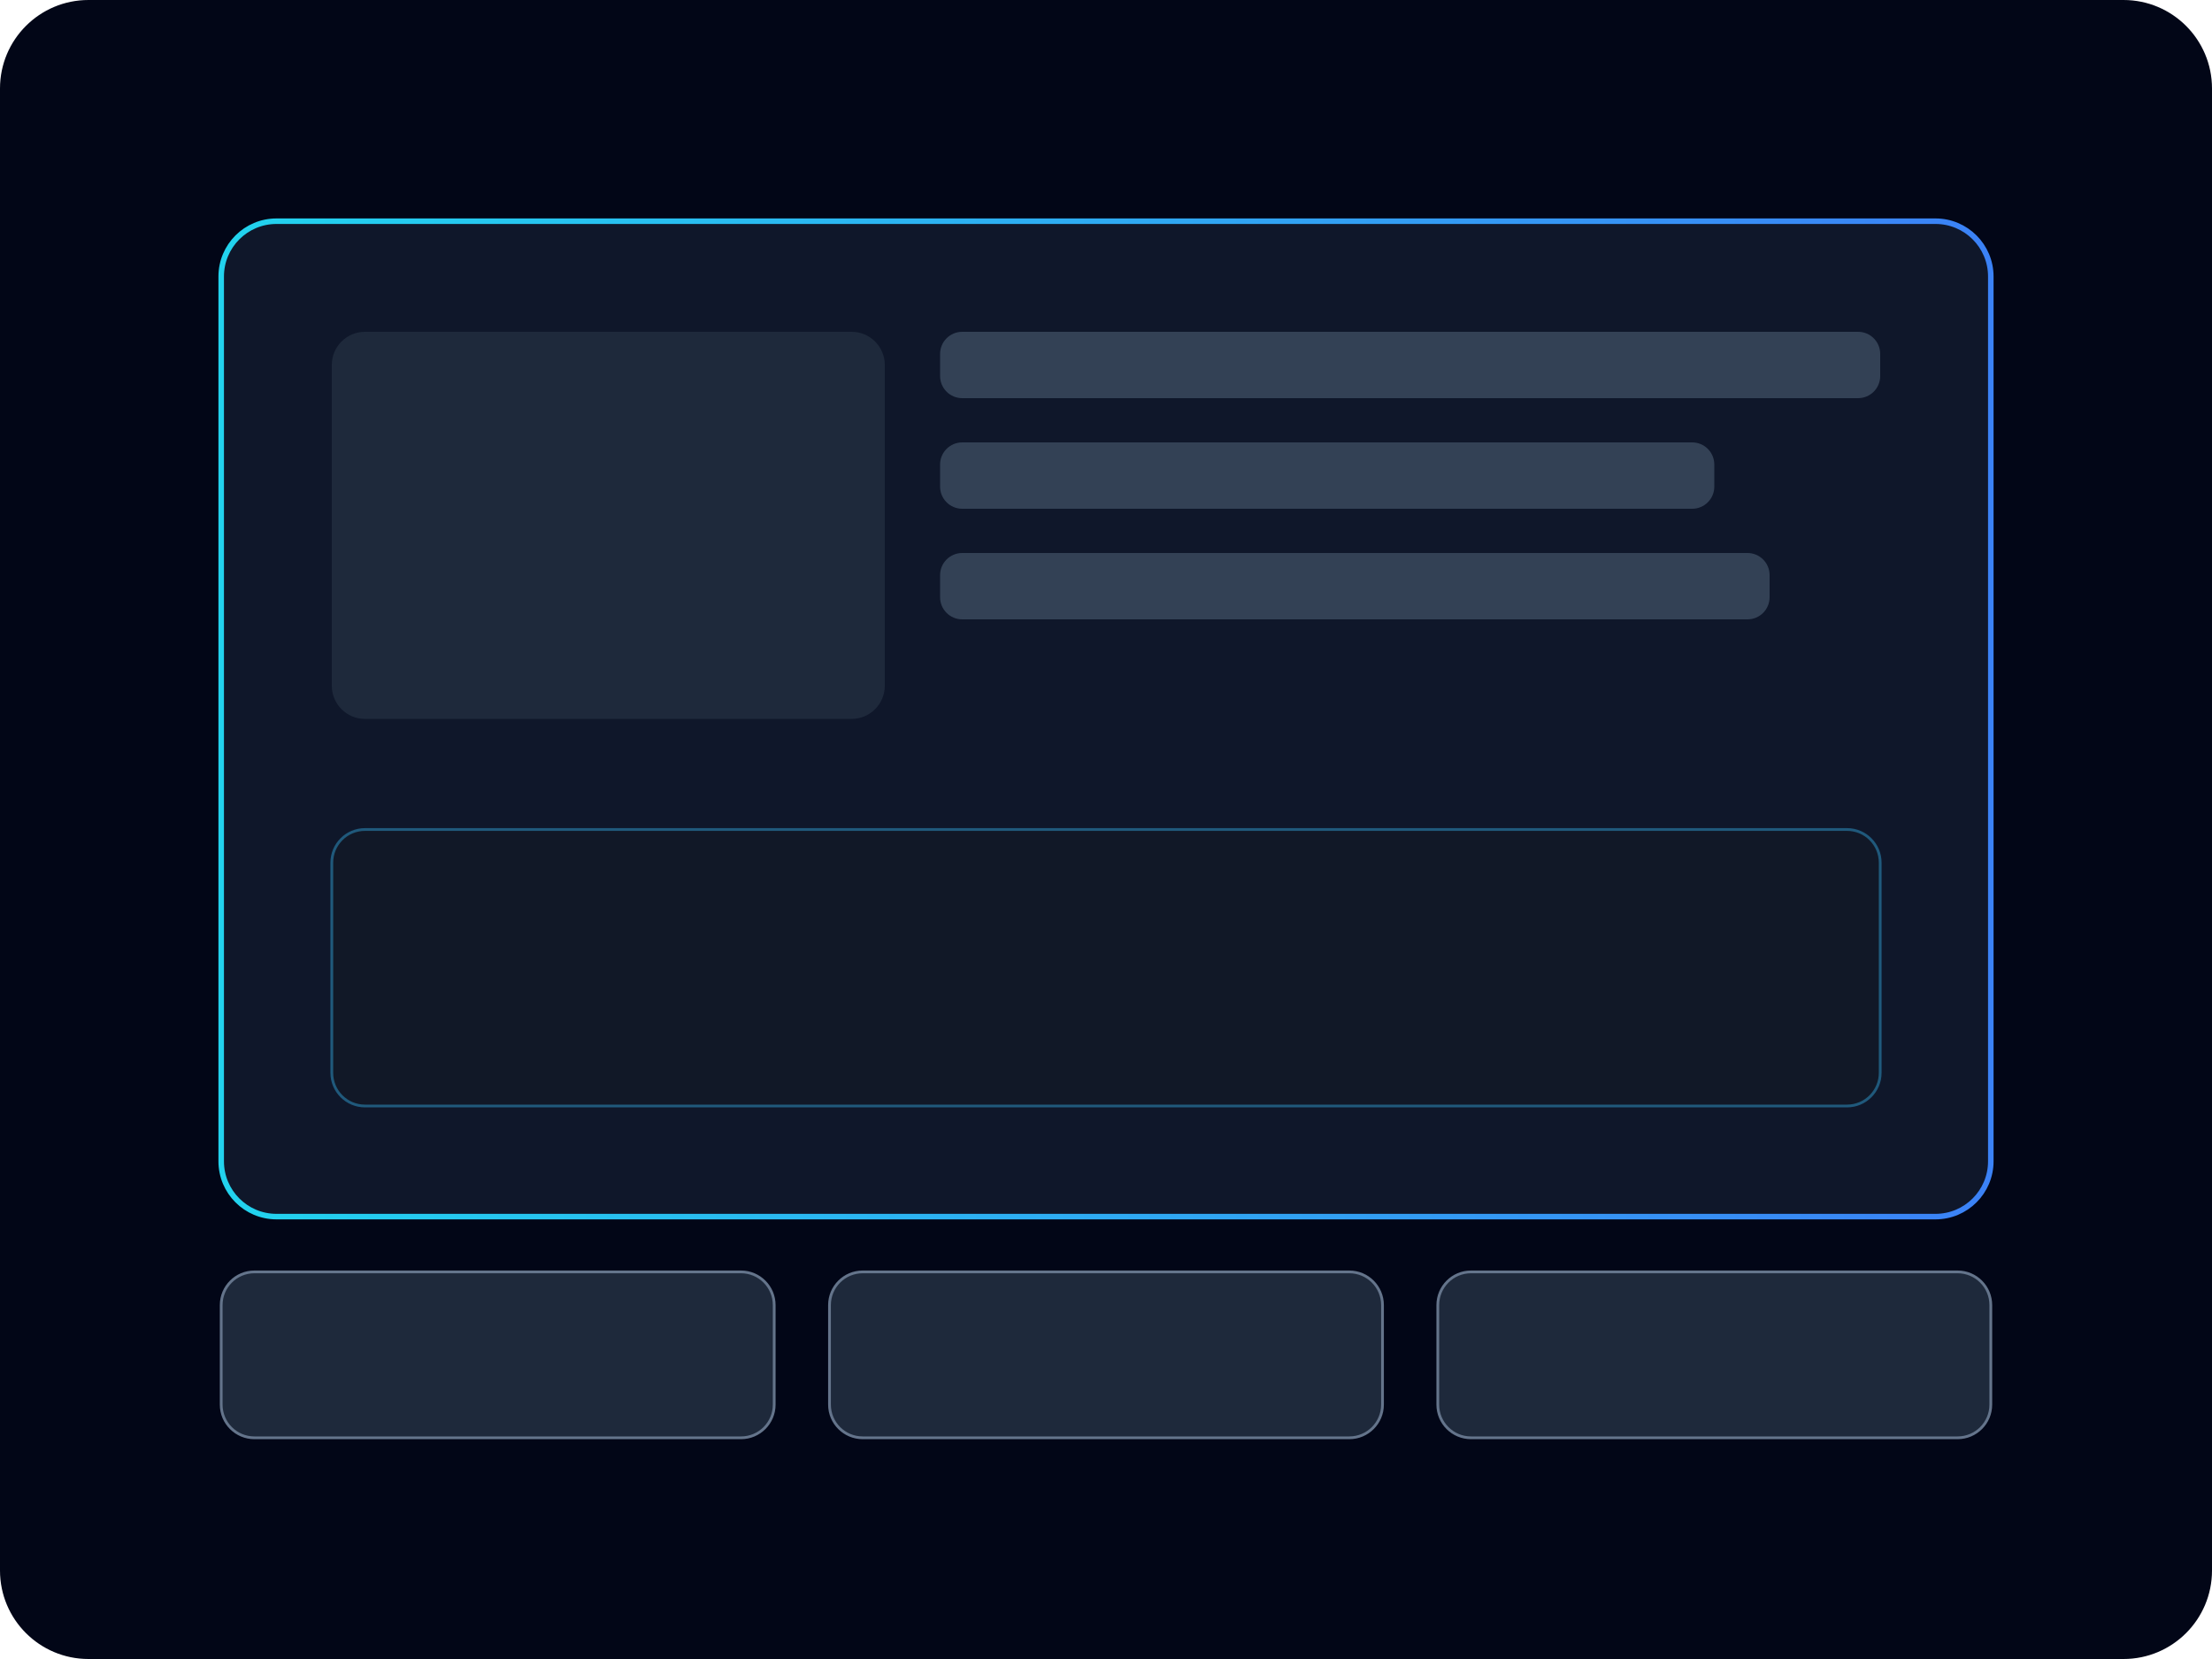
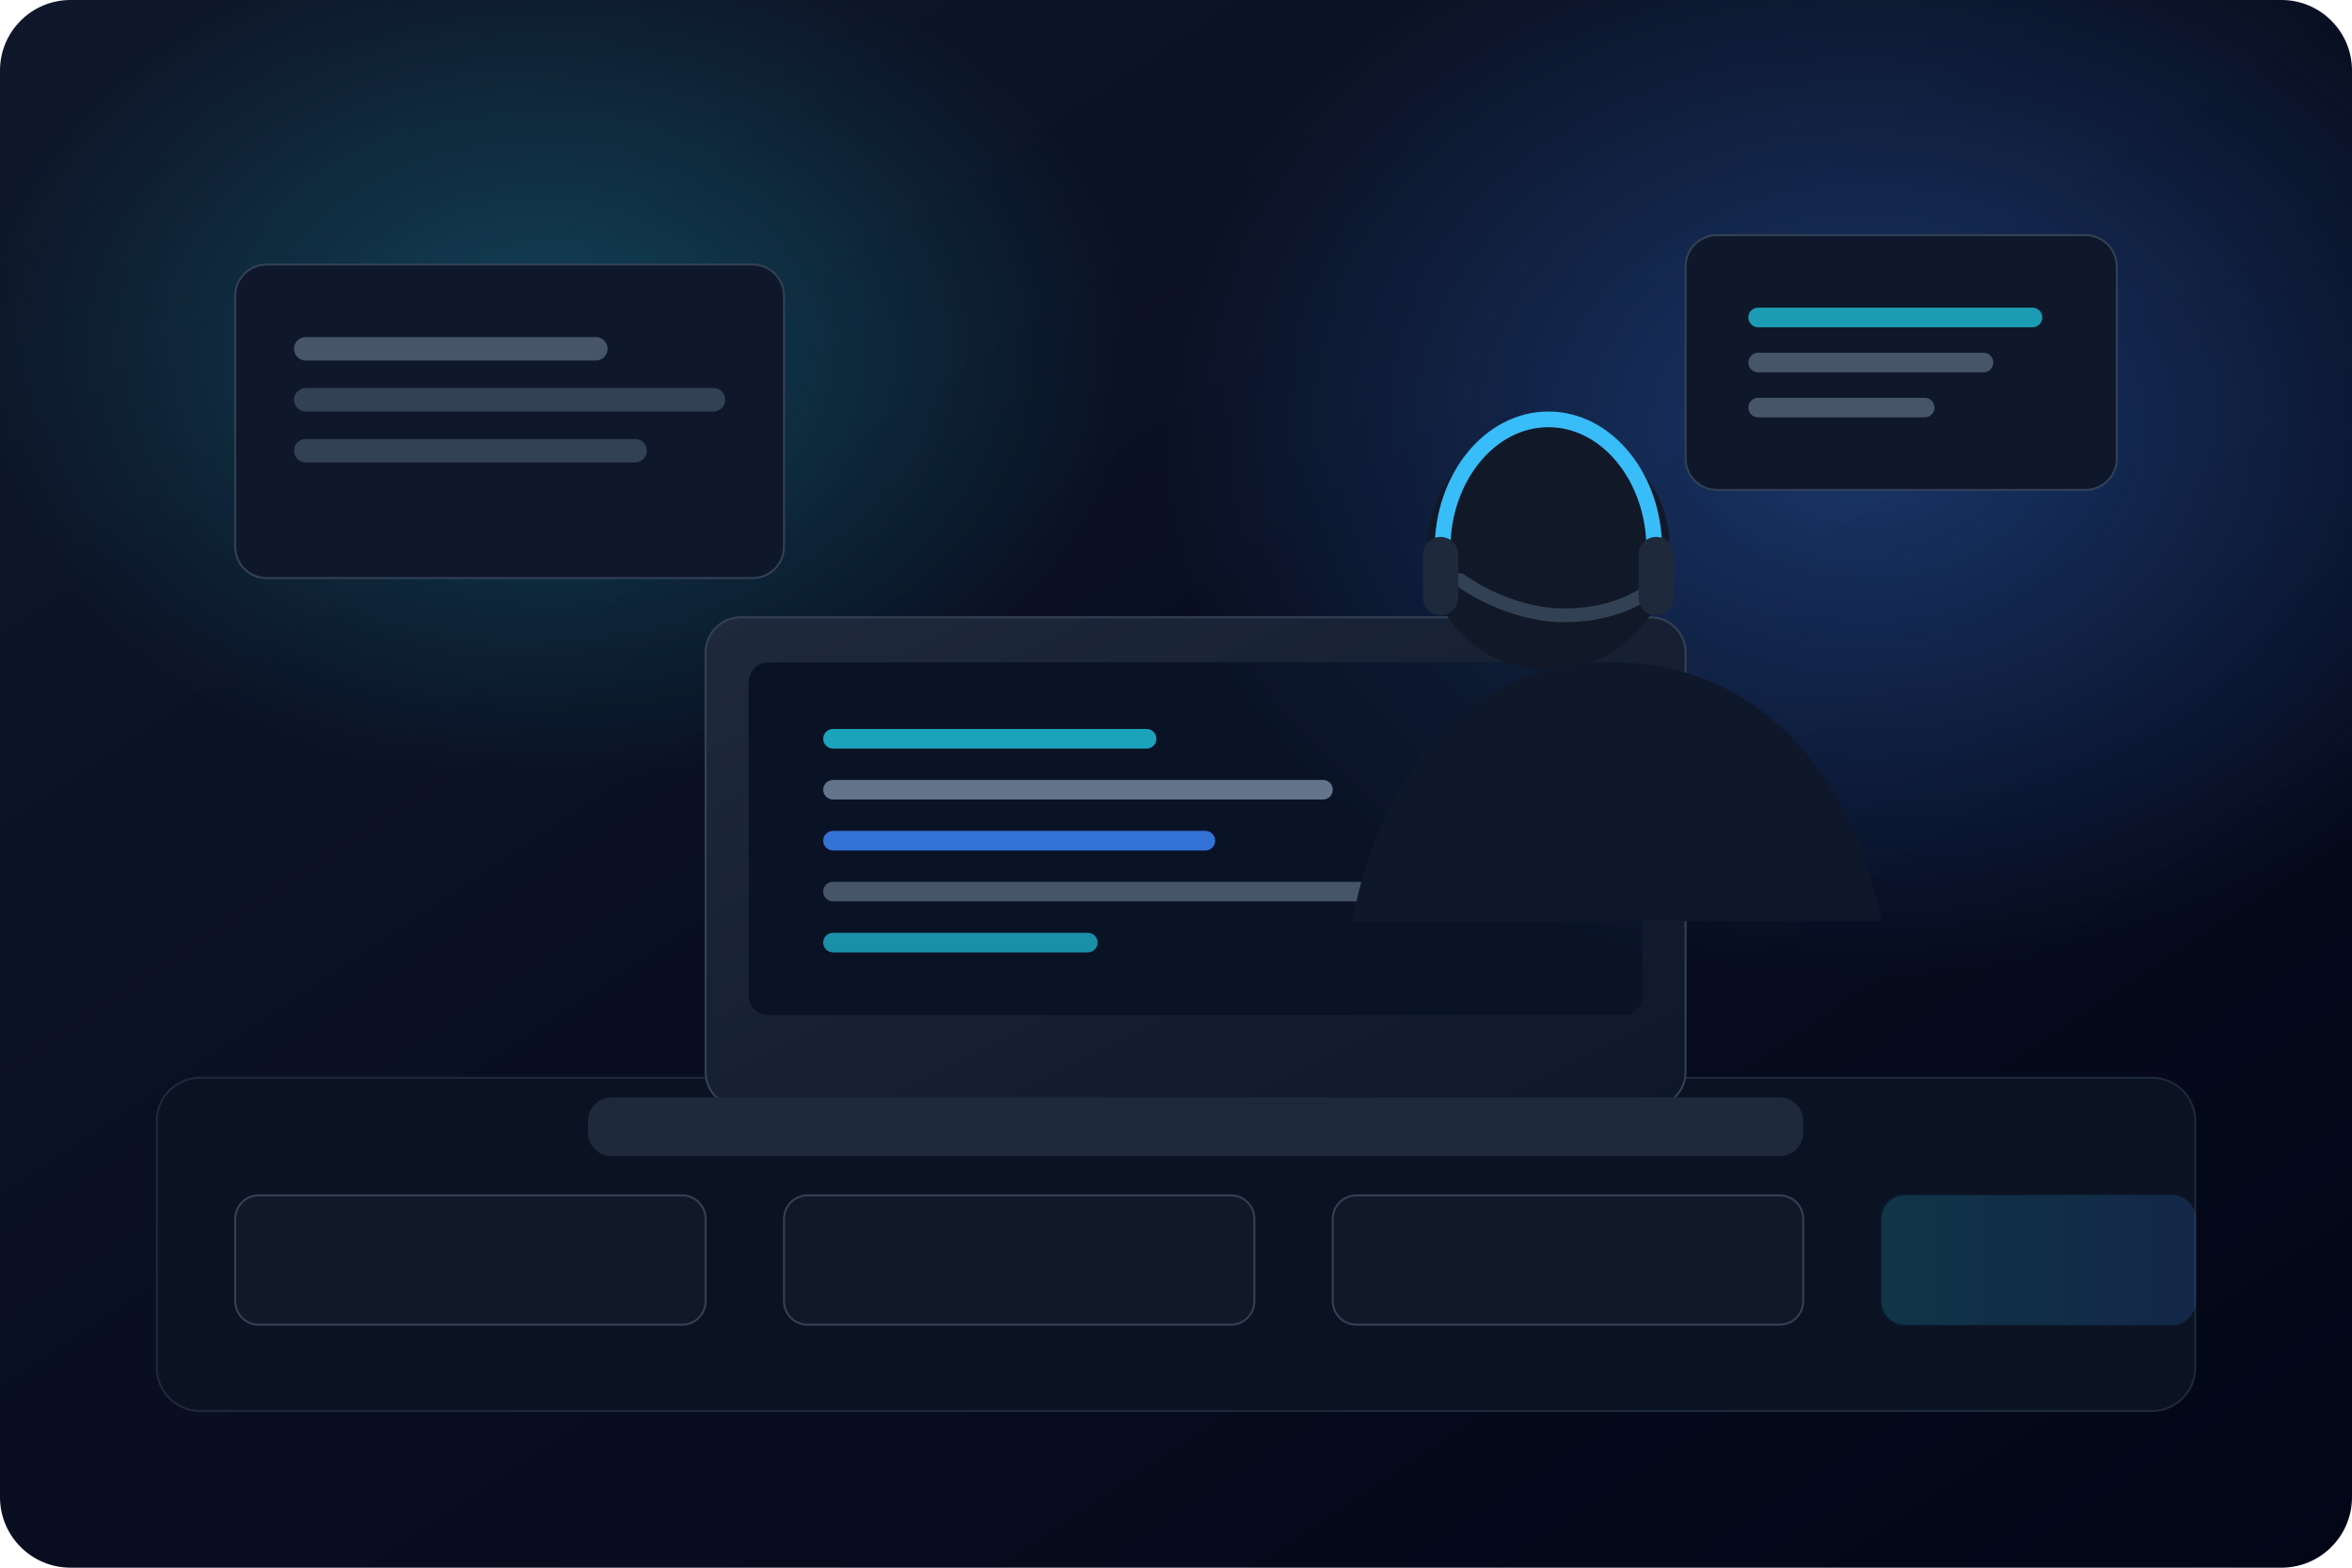
- <svg xmlns="http://www.w3.org/2000/svg" viewBox="0 0 800 600" fill="none">
+ <svg xmlns="http://www.w3.org/2000/svg" viewBox="0 0 1200 800" fill="none">
  <defs>
-     <linearGradient id="ga" x1="0%" y1="0%" x2="100%" y2="0%">
+     <linearGradient id="bg" x1="0%" y1="0%" x2="100%" y2="100%">
+       <stop offset="0%" stop-color="#0f172a" />
+       <stop offset="100%" stop-color="#020617" />
+     </linearGradient>
+     <radialGradient id="glow1" cx="0" cy="0" r="1" gradientUnits="userSpaceOnUse" gradientTransform="translate(950 220) rotate(90) scale(280 360)">
+       <stop stop-color="#3b82f6" stop-opacity=".35" />
+       <stop offset="1" stop-color="#3b82f6" stop-opacity="0" />
+     </radialGradient>
+     <radialGradient id="glow2" cx="0" cy="0" r="1" gradientUnits="userSpaceOnUse" gradientTransform="translate(280 180) rotate(90) scale(220 300)">
+       <stop stop-color="#22d3ee" stop-opacity=".25" />
+       <stop offset="1" stop-color="#22d3ee" stop-opacity="0" />
+     </radialGradient>
+     <linearGradient id="screen" x1="0%" y1="0%" x2="100%" y2="100%">
+       <stop offset="0%" stop-color="#1e293b" />
+       <stop offset="100%" stop-color="#0f172a" />
+     </linearGradient>
+     <linearGradient id="accent" x1="0%" y1="0%" x2="100%" y2="0%">
      <stop offset="0%" stop-color="#22d3ee" />
      <stop offset="100%" stop-color="#3b82f6" />
    </linearGradient>
  </defs>
-   <rect width="800" height="600" rx="32" fill="#020617" />
-   <rect x="80" y="80" width="640" height="360" rx="20" fill="#0f172a" stroke="url(#ga)" stroke-width="2" />
-   <rect x="120" y="120" width="200" height="140" rx="12" fill="#1e293b" />
-   <rect x="340" y="120" width="340" height="24" rx="8" fill="#334155" />
-   <rect x="340" y="160" width="280" height="24" rx="8" fill="#334155" />
-   <rect x="340" y="200" width="300" height="24" rx="8" fill="#334155" />
-   <rect x="120" y="300" width="560" height="100" rx="12" fill="#111827" stroke="#38bdf8" stroke-opacity="0.4" />
-   <rect x="80" y="460" width="200" height="60" rx="12" fill="#1e293b" stroke="#64748b" />
-   <rect x="300" y="460" width="200" height="60" rx="12" fill="#1e293b" stroke="#64748b" />
-   <rect x="520" y="460" width="200" height="60" rx="12" fill="#1e293b" stroke="#64748b" />
+   <rect width="1200" height="800" rx="36" fill="url(#bg)" />
+   <rect width="1200" height="800" rx="36" fill="url(#glow1)" />
+   <rect width="1200" height="800" rx="36" fill="url(#glow2)" />
+   <rect x="80" y="550" width="1040" height="170" rx="22" fill="#0b1222" stroke="#1e293b" />
+   <rect x="360" y="315" width="500" height="250" rx="18" fill="url(#screen)" stroke="#334155" />
+   <rect x="382" y="338" width="456" height="180" rx="10" fill="#0a1326" />
+   <rect x="382" y="338" width="456" height="180" rx="10" fill="url(#glow1)" opacity=".55" />
+   <rect x="300" y="560" width="620" height="30" rx="12" fill="#1e293b" />
+   <rect x="420" y="372" width="170" height="10" rx="5" fill="#22d3ee" opacity=".75" />
+   <rect x="420" y="398" width="260" height="10" rx="5" fill="#64748b" />
+   <rect x="420" y="424" width="200" height="10" rx="5" fill="#3b82f6" opacity=".85" />
+   <rect x="420" y="450" width="290" height="10" rx="5" fill="#475569" />
+   <rect x="420" y="476" width="140" height="10" rx="5" fill="#22d3ee" opacity=".65" />
+   <circle cx="790" cy="280" r="62" fill="#111827" />
+   <path d="M690 470c16-86 68-132 132-132s119 42 138 132" fill="#0f172a" />
+   <path d="M745 296c14 10 34 18 53 18 23 0 40-8 50-18" stroke="#334155" stroke-width="7" stroke-linecap="round" />
+   <path d="M736 280c0-36 24-66 54-66s54 30 54 66" stroke="#38bdf8" stroke-width="8" stroke-linecap="round" />
+   <rect x="726" y="274" width="18" height="40" rx="9" fill="#1e293b" />
+   <rect x="836" y="274" width="18" height="40" rx="9" fill="#1e293b" />
+   <rect x="120" y="135" width="280" height="160" rx="16" fill="#0f172a" stroke="#334155" />
+   <rect x="150" y="172" width="160" height="12" rx="6" fill="#475569" />
+   <rect x="150" y="198" width="220" height="12" rx="6" fill="#334155" />
+   <rect x="150" y="224" width="180" height="12" rx="6" fill="#334155" />
+   <rect x="860" y="120" width="220" height="130" rx="16" fill="#0f172a" stroke="#334155" />
+   <rect x="892" y="157" width="150" height="10" rx="5" fill="#22d3ee" opacity=".7" />
+   <rect x="892" y="180" width="125" height="10" rx="5" fill="#475569" />
+   <rect x="892" y="203" width="95" height="10" rx="5" fill="#475569" />
+   <rect x="120" y="610" width="240" height="66" rx="12" fill="#111827" stroke="#334155" />
+   <rect x="400" y="610" width="240" height="66" rx="12" fill="#111827" stroke="#334155" />
+   <rect x="680" y="610" width="240" height="66" rx="12" fill="#111827" stroke="#334155" />
+   <rect x="960" y="610" width="160" height="66" rx="12" fill="url(#accent)" opacity=".18" stroke="#38bdf8" stroke-opacity=".45" />
</svg>
